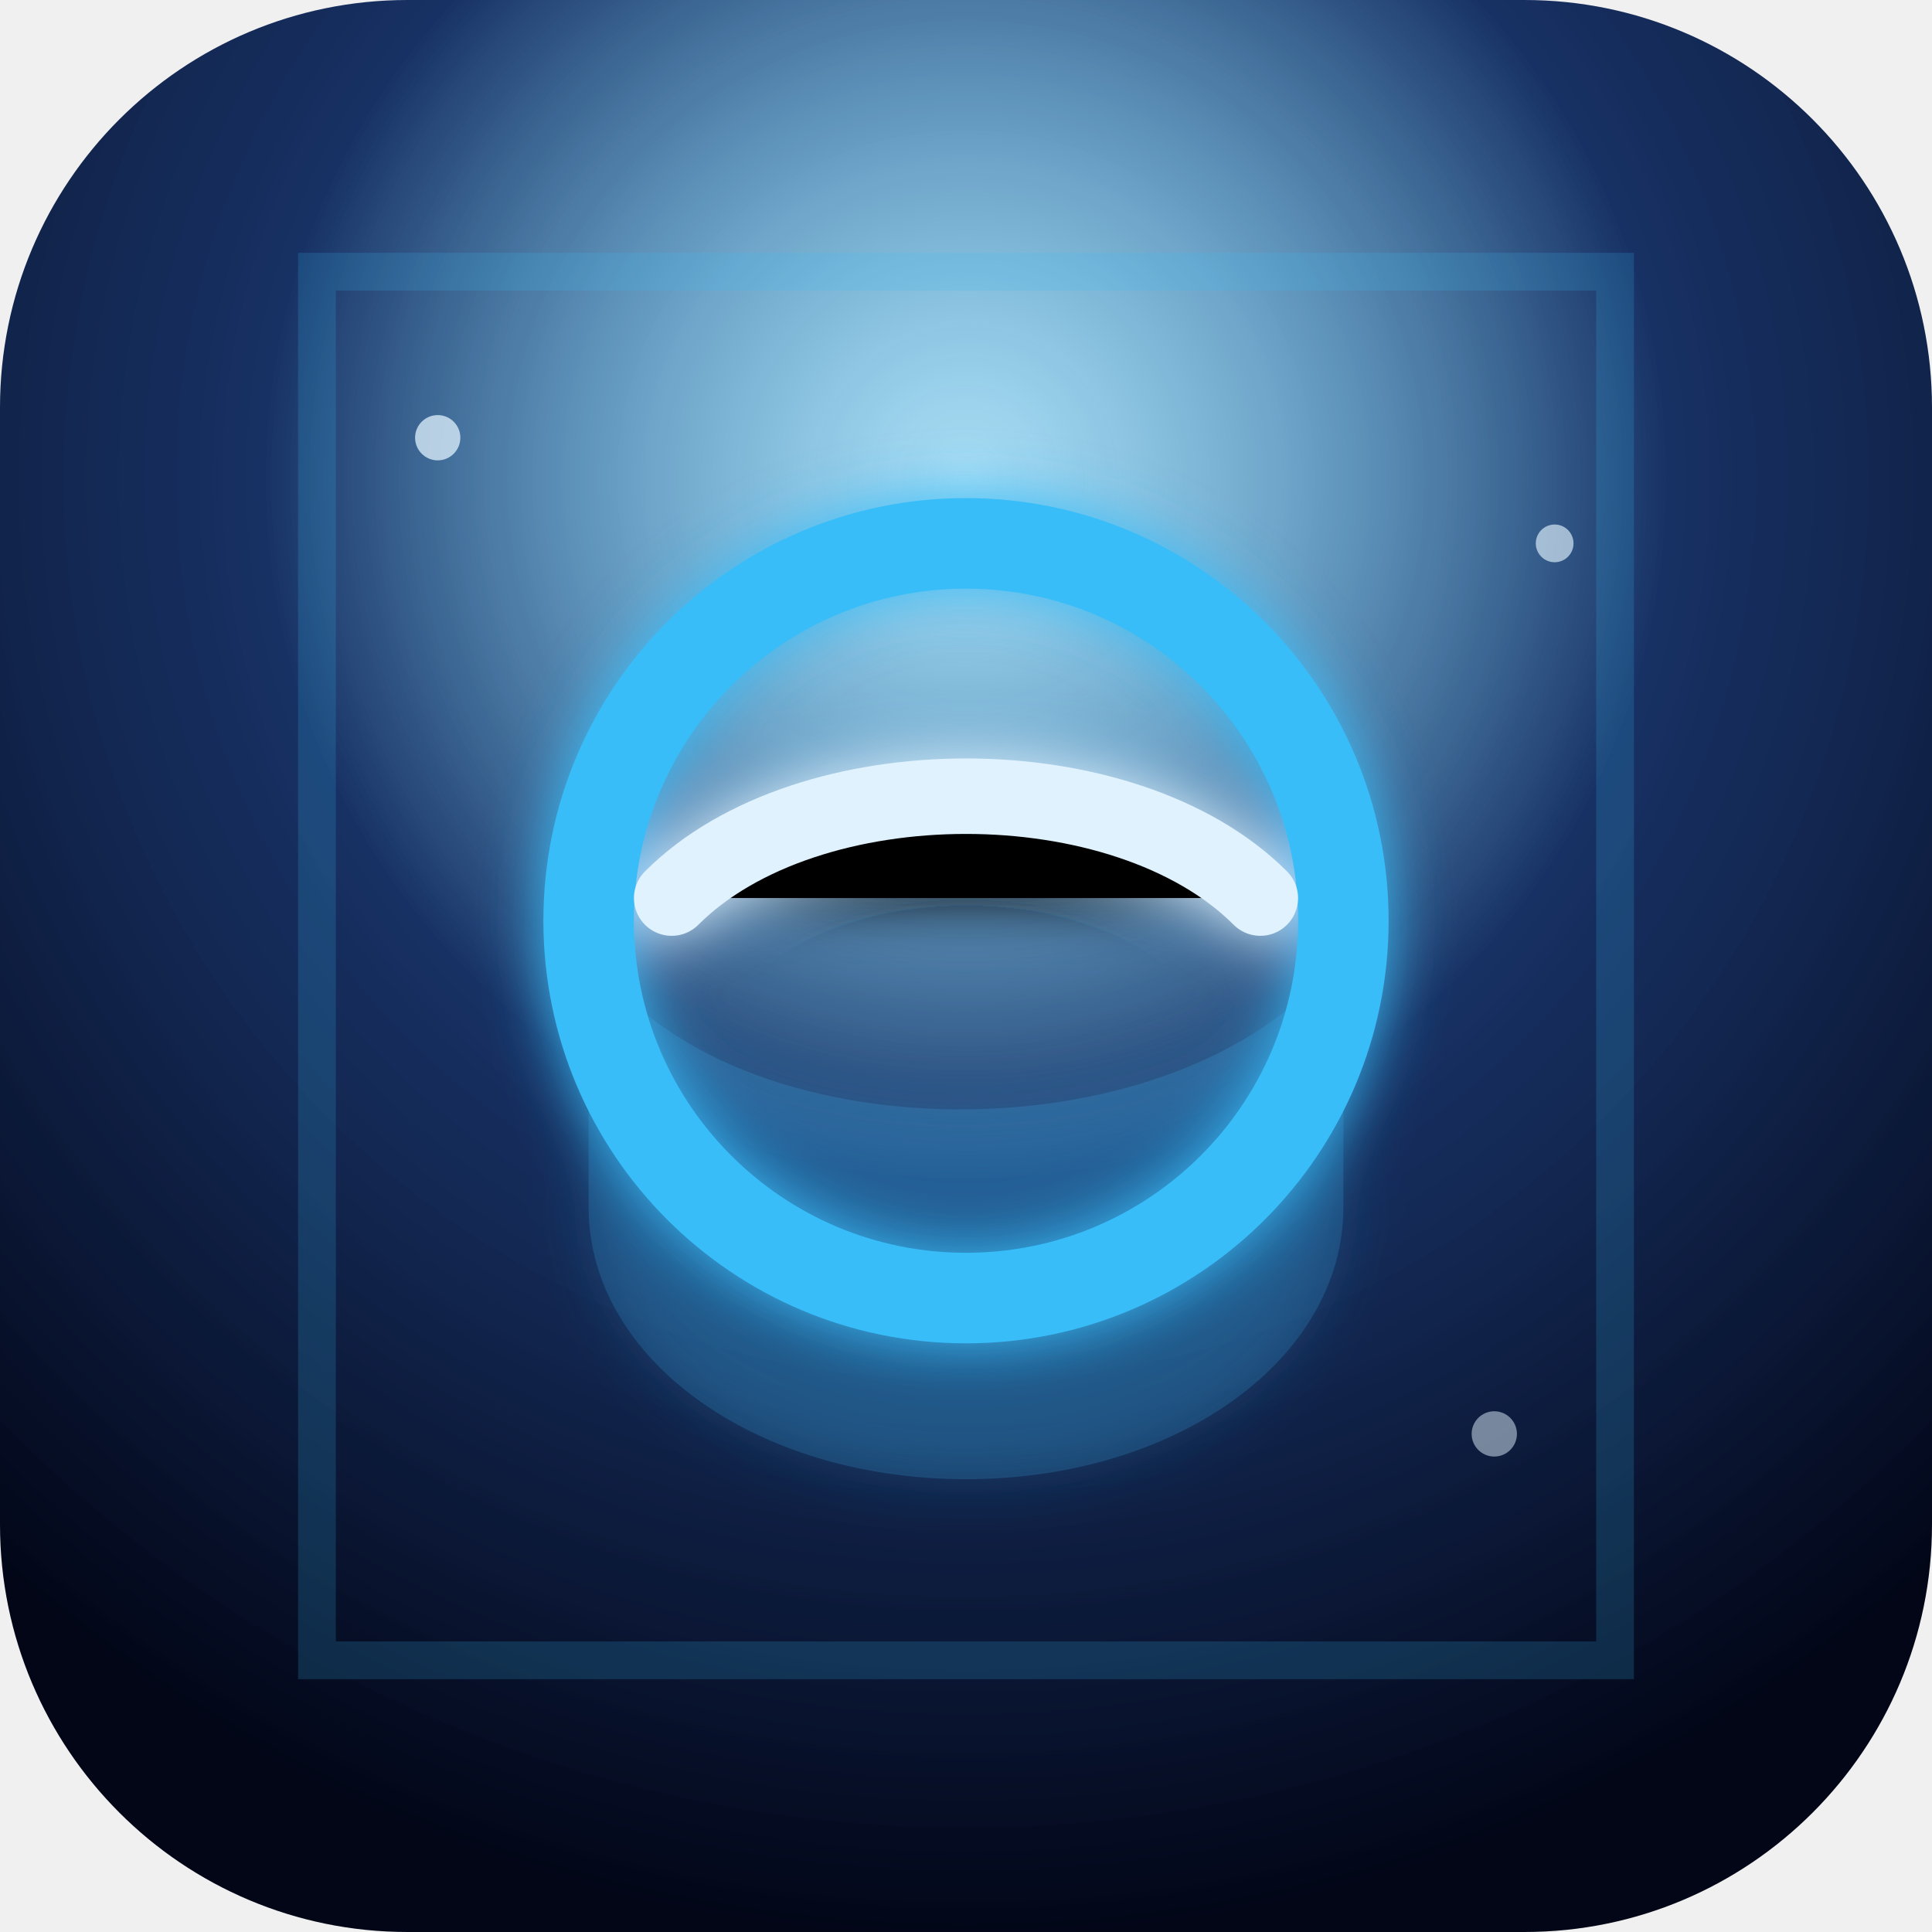
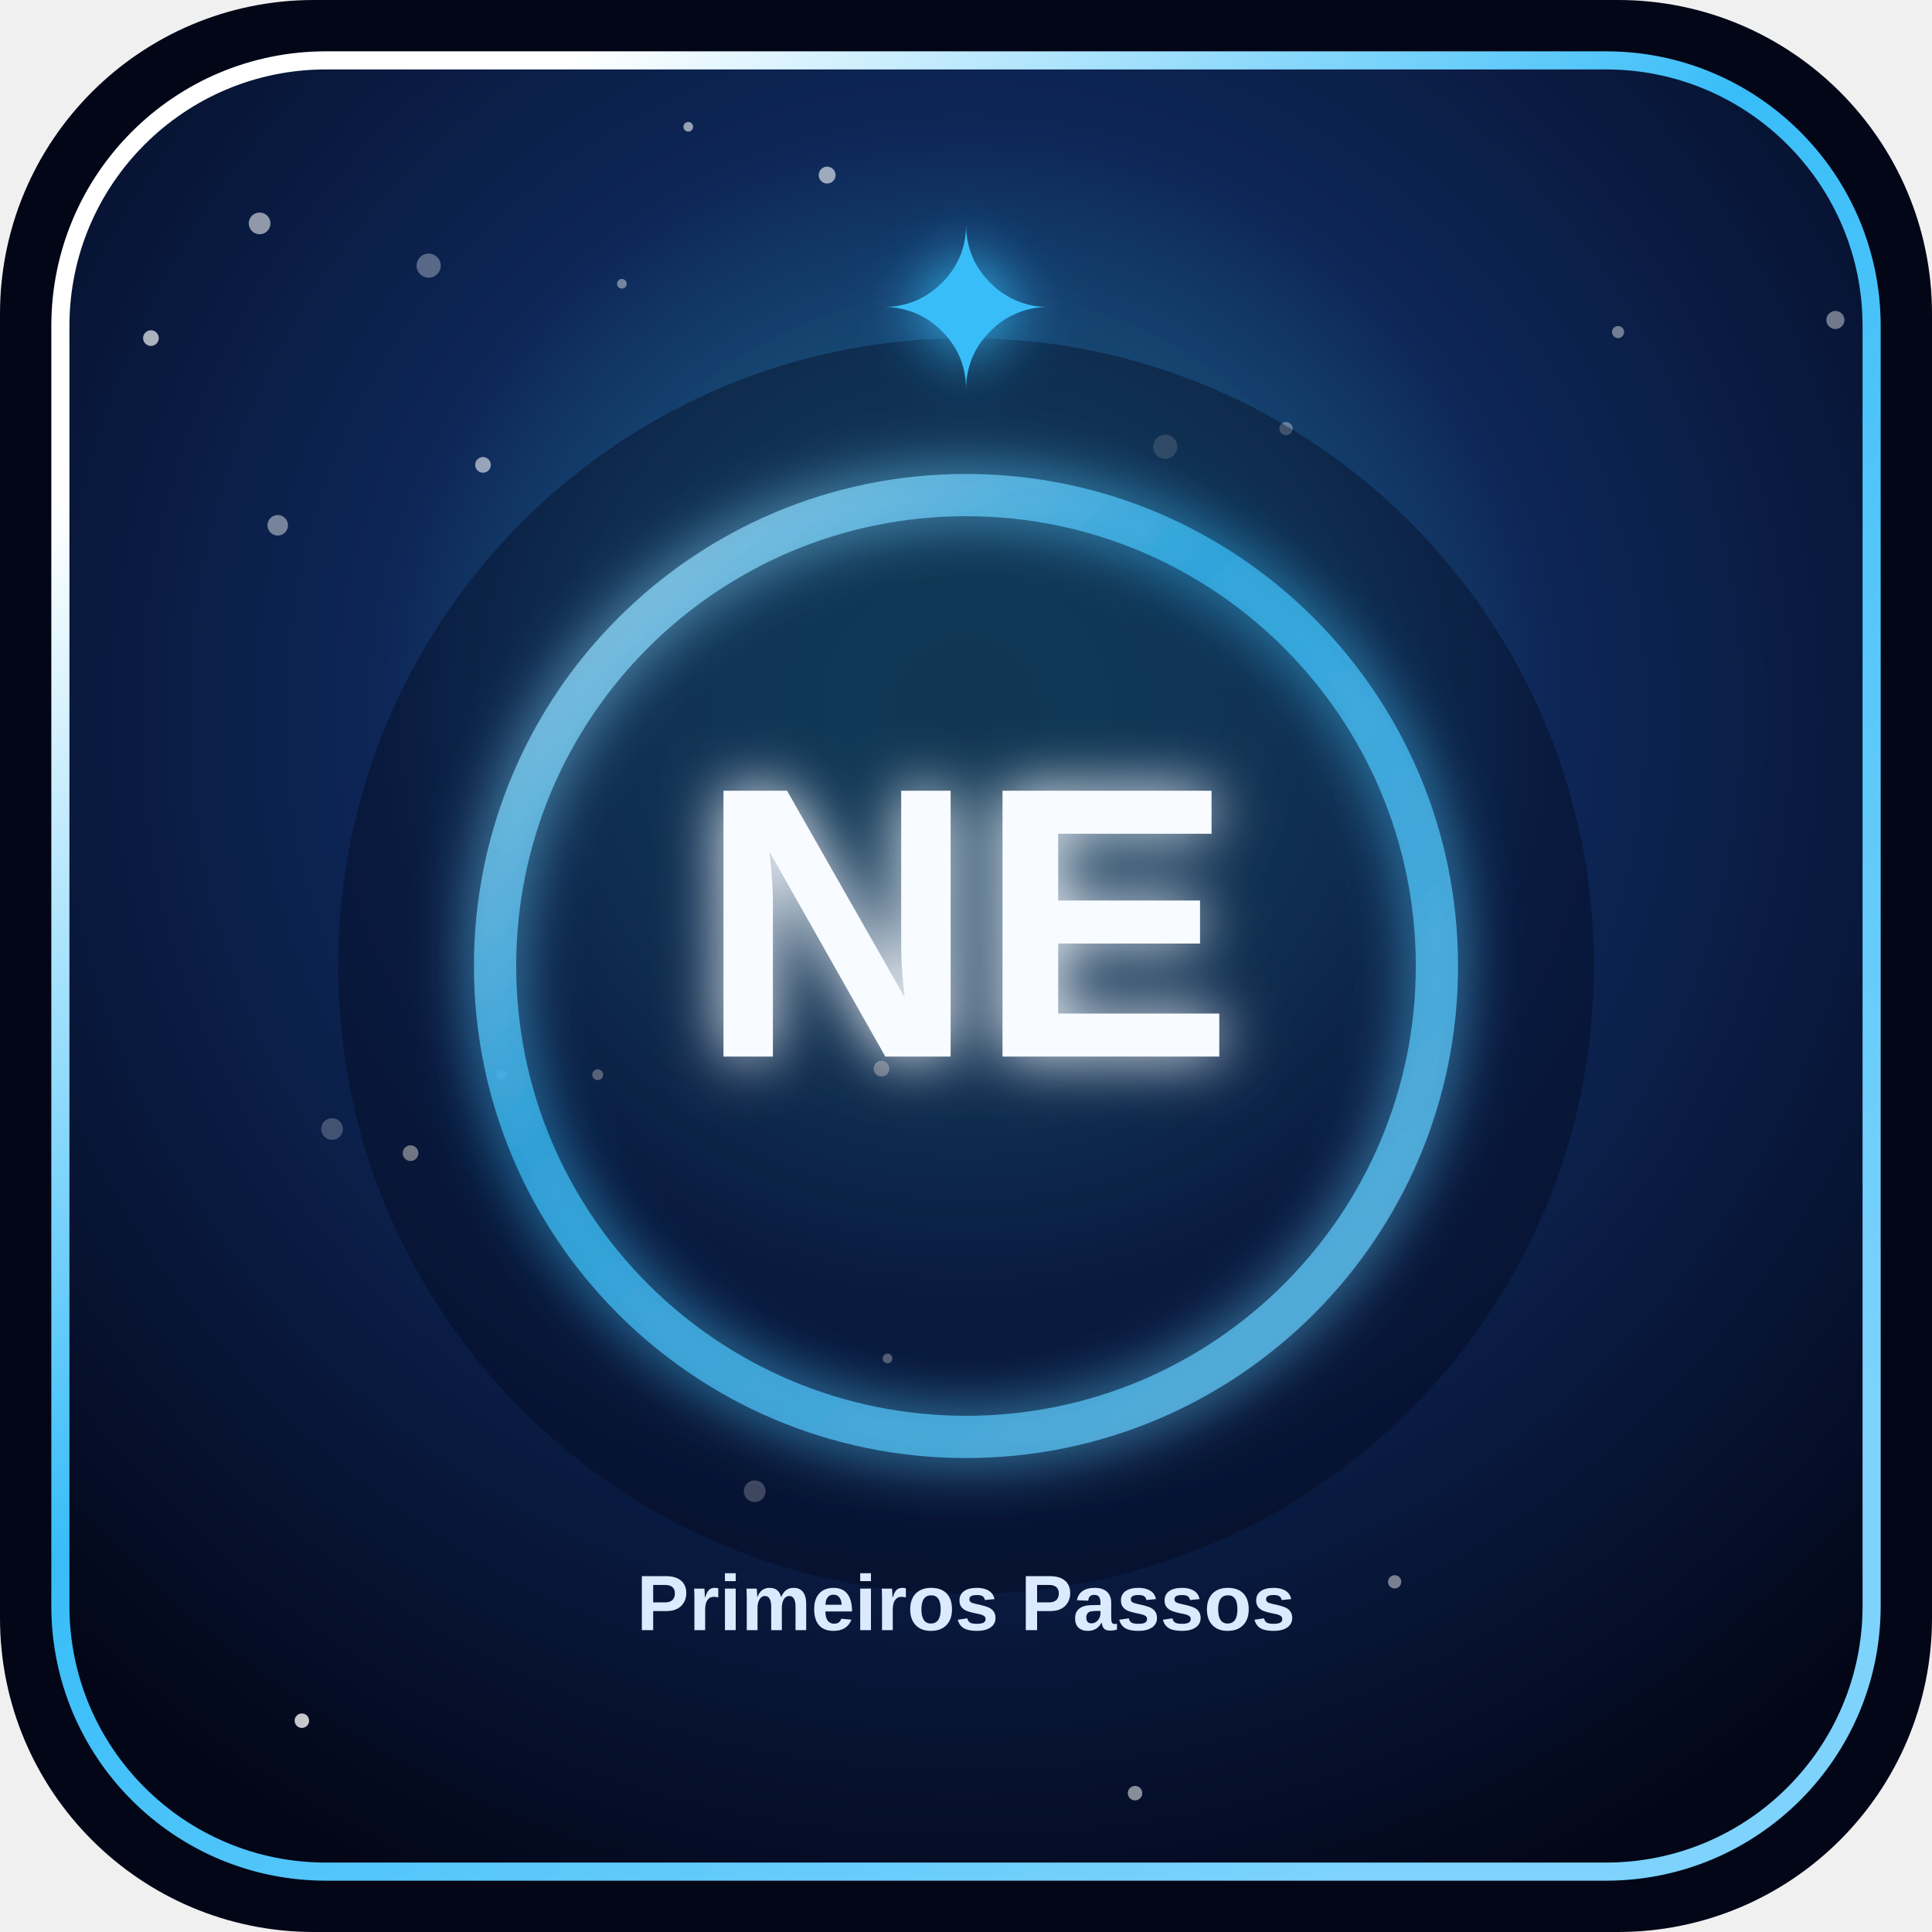
- <svg xmlns="http://www.w3.org/2000/svg" viewBox="0 0 256 256" role="img" aria-label="Achievement badge">
+ <svg xmlns="http://www.w3.org/2000/svg" width="320" height="320" viewBox="0 0 320 320" role="img" aria-label="Novo Explorador">
  <defs>
-     <radialGradient id="g" cx="50%" cy="25%" r="75%">
-       <stop offset="0%" stop-color="#38bdf8" stop-opacity="0.38" />
-       <stop offset="48%" stop-color="#0f2a5f" stop-opacity="0.96" />
+     <radialGradient id="bg" cx="50%" cy="36%" r="72%">
+       <stop offset="0%" stop-color="#38bdf8" stop-opacity=".42" />
+       <stop offset="45%" stop-color="#0f2a5f" stop-opacity=".88" />
      <stop offset="100%" stop-color="#020617" />
    </radialGradient>
-     <filter id="glow" x="-30%" y="-30%" width="160%" height="160%">
-       <feGaussianBlur stdDeviation="4" result="blur" />
+     <linearGradient id="g" x1="58" y1="42" x2="262" y2="276" gradientUnits="userSpaceOnUse">
+       <stop offset="0%" stop-color="#ffffff" />
+       <stop offset="42%" stop-color="#38bdf8" />
+       <stop offset="100%" stop-color="#7dd3fc" />
+     </linearGradient>
+     <filter id="glow" x="-40%" y="-40%" width="180%" height="180%">
+       <feGaussianBlur stdDeviation="5" result="blur" />
      <feMerge>
        <feMergeNode in="blur" />
        <feMergeNode in="SourceGraphic" />
      </feMerge>
    </filter>
  </defs>
-   <rect width="256" height="256" rx="54" fill="url(#g)" />
-   <path d="M42 36h172v184H42z" rx="32" fill="none" stroke="#38bdf8" stroke-opacity=".18" stroke-width="5" />
-   <circle cx="58" cy="58" r="3" fill="#e0f2fe" opacity=".75" />
-   <circle cx="206" cy="72" r="2.5" fill="#e0f2fe" opacity=".65" />
-   <circle cx="198" cy="190" r="3" fill="#e0f2fe" opacity=".5" />
+   <rect width="320" height="320" rx="52" fill="#020617" />
+   <rect x="10" y="10" width="300" height="300" rx="44" fill="url(#bg)" stroke="url(#g)" stroke-width="3" />
+   <g>
+     <circle cx="99" cy="178" r="0.9" fill="#ffffff" opacity="0.51" />
+     <circle cx="43" cy="37" r="1.8" fill="#ffffff" opacity="0.55" />
+     <circle cx="137" cy="29" r="1.4" fill="#ffffff" opacity="0.59" />
+     <circle cx="50" cy="285" r="1.2" fill="#ffffff" opacity="0.77" />
+     <circle cx="188" cy="297" r="1.2" fill="#ffffff" opacity="0.52" />
+     <circle cx="103" cy="47" r="0.8" fill="#ffffff" opacity="0.42" />
+     <circle cx="125" cy="247" r="1.8" fill="#ffffff" opacity="0.37" />
+     <circle cx="193" cy="74" r="2.0" fill="#ffffff" opacity="0.23" />
+     <circle cx="114" cy="21" r="0.8" fill="#ffffff" opacity="0.57" />
+     <circle cx="231" cy="262" r="1.1" fill="#ffffff" opacity="0.45" />
+     <circle cx="147" cy="225" r="0.8" fill="#ffffff" opacity="0.49" />
+     <circle cx="304" cy="53" r="1.5" fill="#ffffff" opacity="0.42" />
+     <circle cx="213" cy="71" r="1.1" fill="#ffffff" opacity="0.35" />
+     <circle cx="146" cy="177" r="1.3" fill="#ffffff" opacity="0.52" />
+     <circle cx="68" cy="191" r="1.3" fill="#ffffff" opacity="0.69" />
+     <circle cx="71" cy="44" r="2.0" fill="#ffffff" opacity="0.32" />
+     <circle cx="80" cy="77" r="1.3" fill="#ffffff" opacity="0.56" />
+     <circle cx="25" cy="56" r="1.3" fill="#ffffff" opacity="0.66" />
+     <circle cx="83" cy="178" r="0.8" fill="#ffffff" opacity="0.31" />
+     <circle cx="46" cy="87" r="1.7" fill="#ffffff" opacity="0.44" />
+     <circle cx="55" cy="187" r="1.8" fill="#ffffff" opacity="0.23" />
+     <circle cx="268" cy="55" r="1.0" fill="#ffffff" opacity="0.42" />
+   </g>
+   <circle cx="160" cy="160" r="104" fill="#020617" opacity=".38" />
  <g filter="url(#glow)">
-     <circle cx="128" cy="122" r="50" fill="none" stroke="#38bdf8" stroke-width="12" />
-     <path d="M78 126c18 28 80 28 100 0v34c0 20-22 36-50 36s-50-16-50-36z" fill="#38bdf8" opacity=".18" />
-     <path d="M89 119c18-18 60-18 78 0" stroke="#e0f2fe" stroke-width="10" stroke-linecap="round" />
+     <circle cx="160" cy="160" r="78" fill="none" stroke="url(#g)" stroke-width="7" opacity=".72" />
  </g>
+   <text x="160" y="175" text-anchor="middle" font-family="Arial, Helvetica, sans-serif" font-size="64" font-weight="800" fill="#f8fbff" filter="url(#glow)">NE</text>
+   <text x="160" y="64" text-anchor="middle" font-family="Arial, Helvetica, sans-serif" font-size="36" font-weight="800" fill="#38bdf8" filter="url(#glow)">✦</text>
+   <text x="160" y="270" text-anchor="middle" font-family="Arial, Helvetica, sans-serif" font-size="13" font-weight="700" fill="#dbeafe">Primeiros Passos</text>
</svg>
